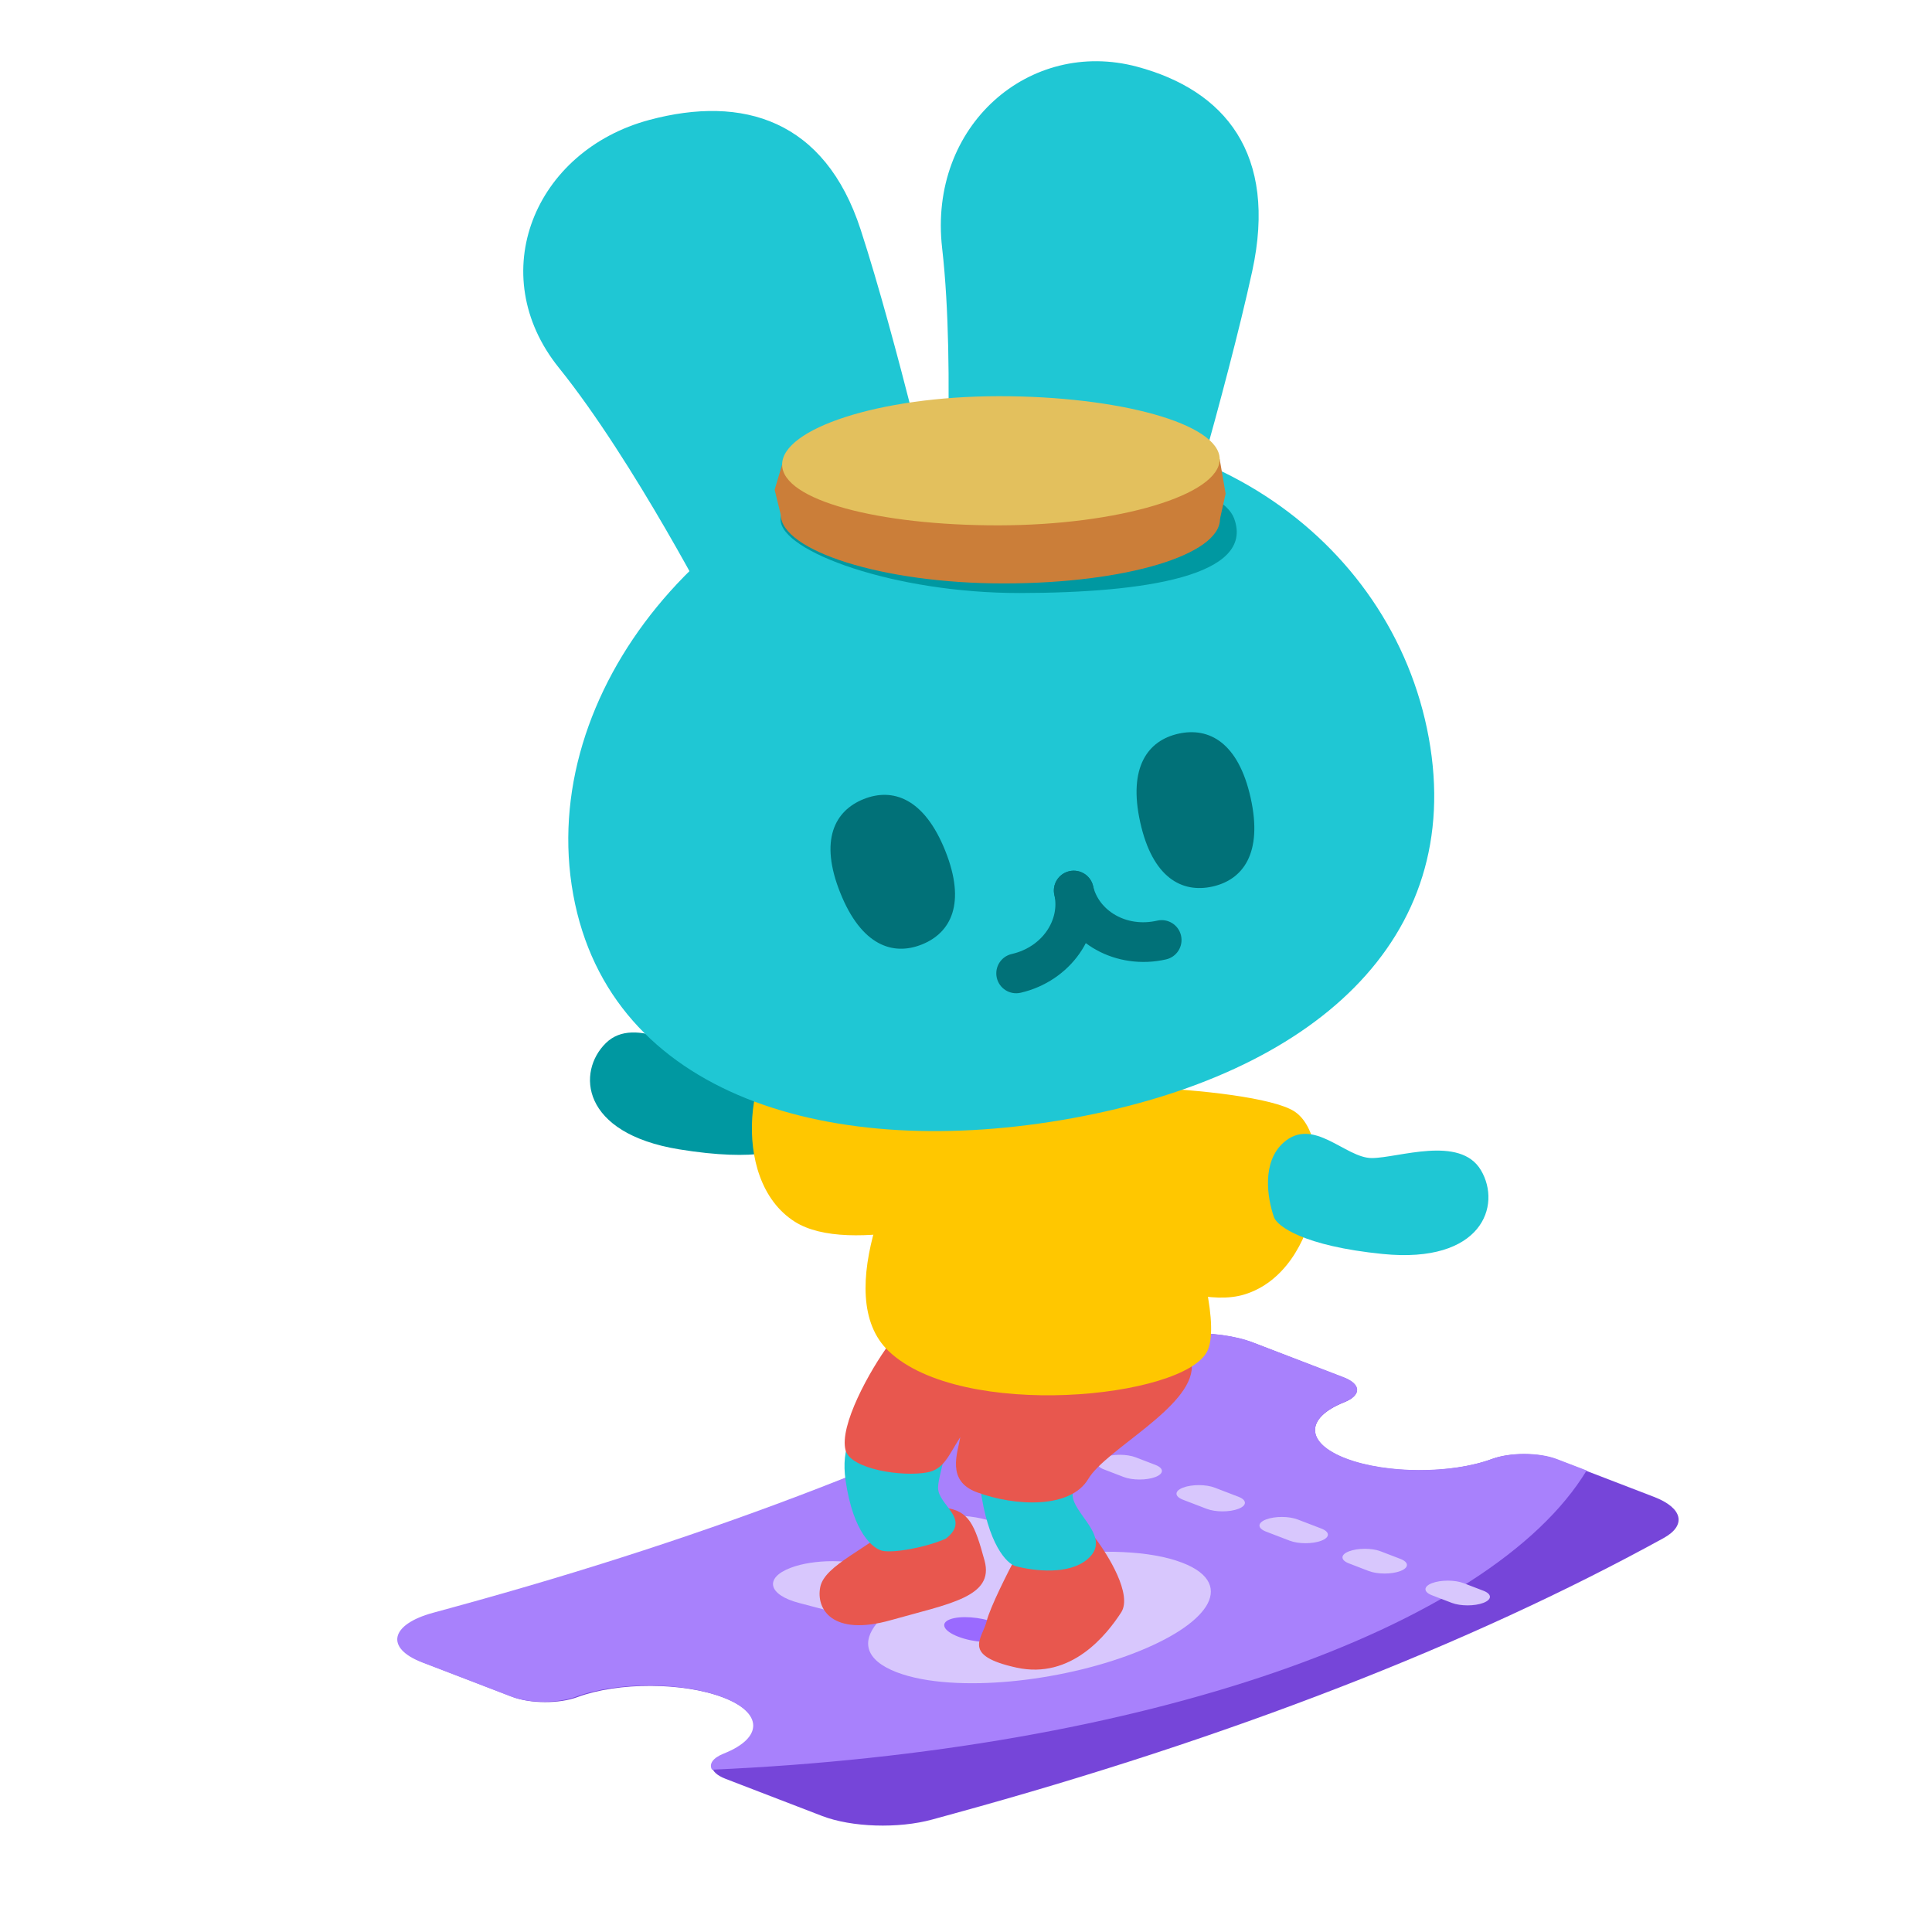
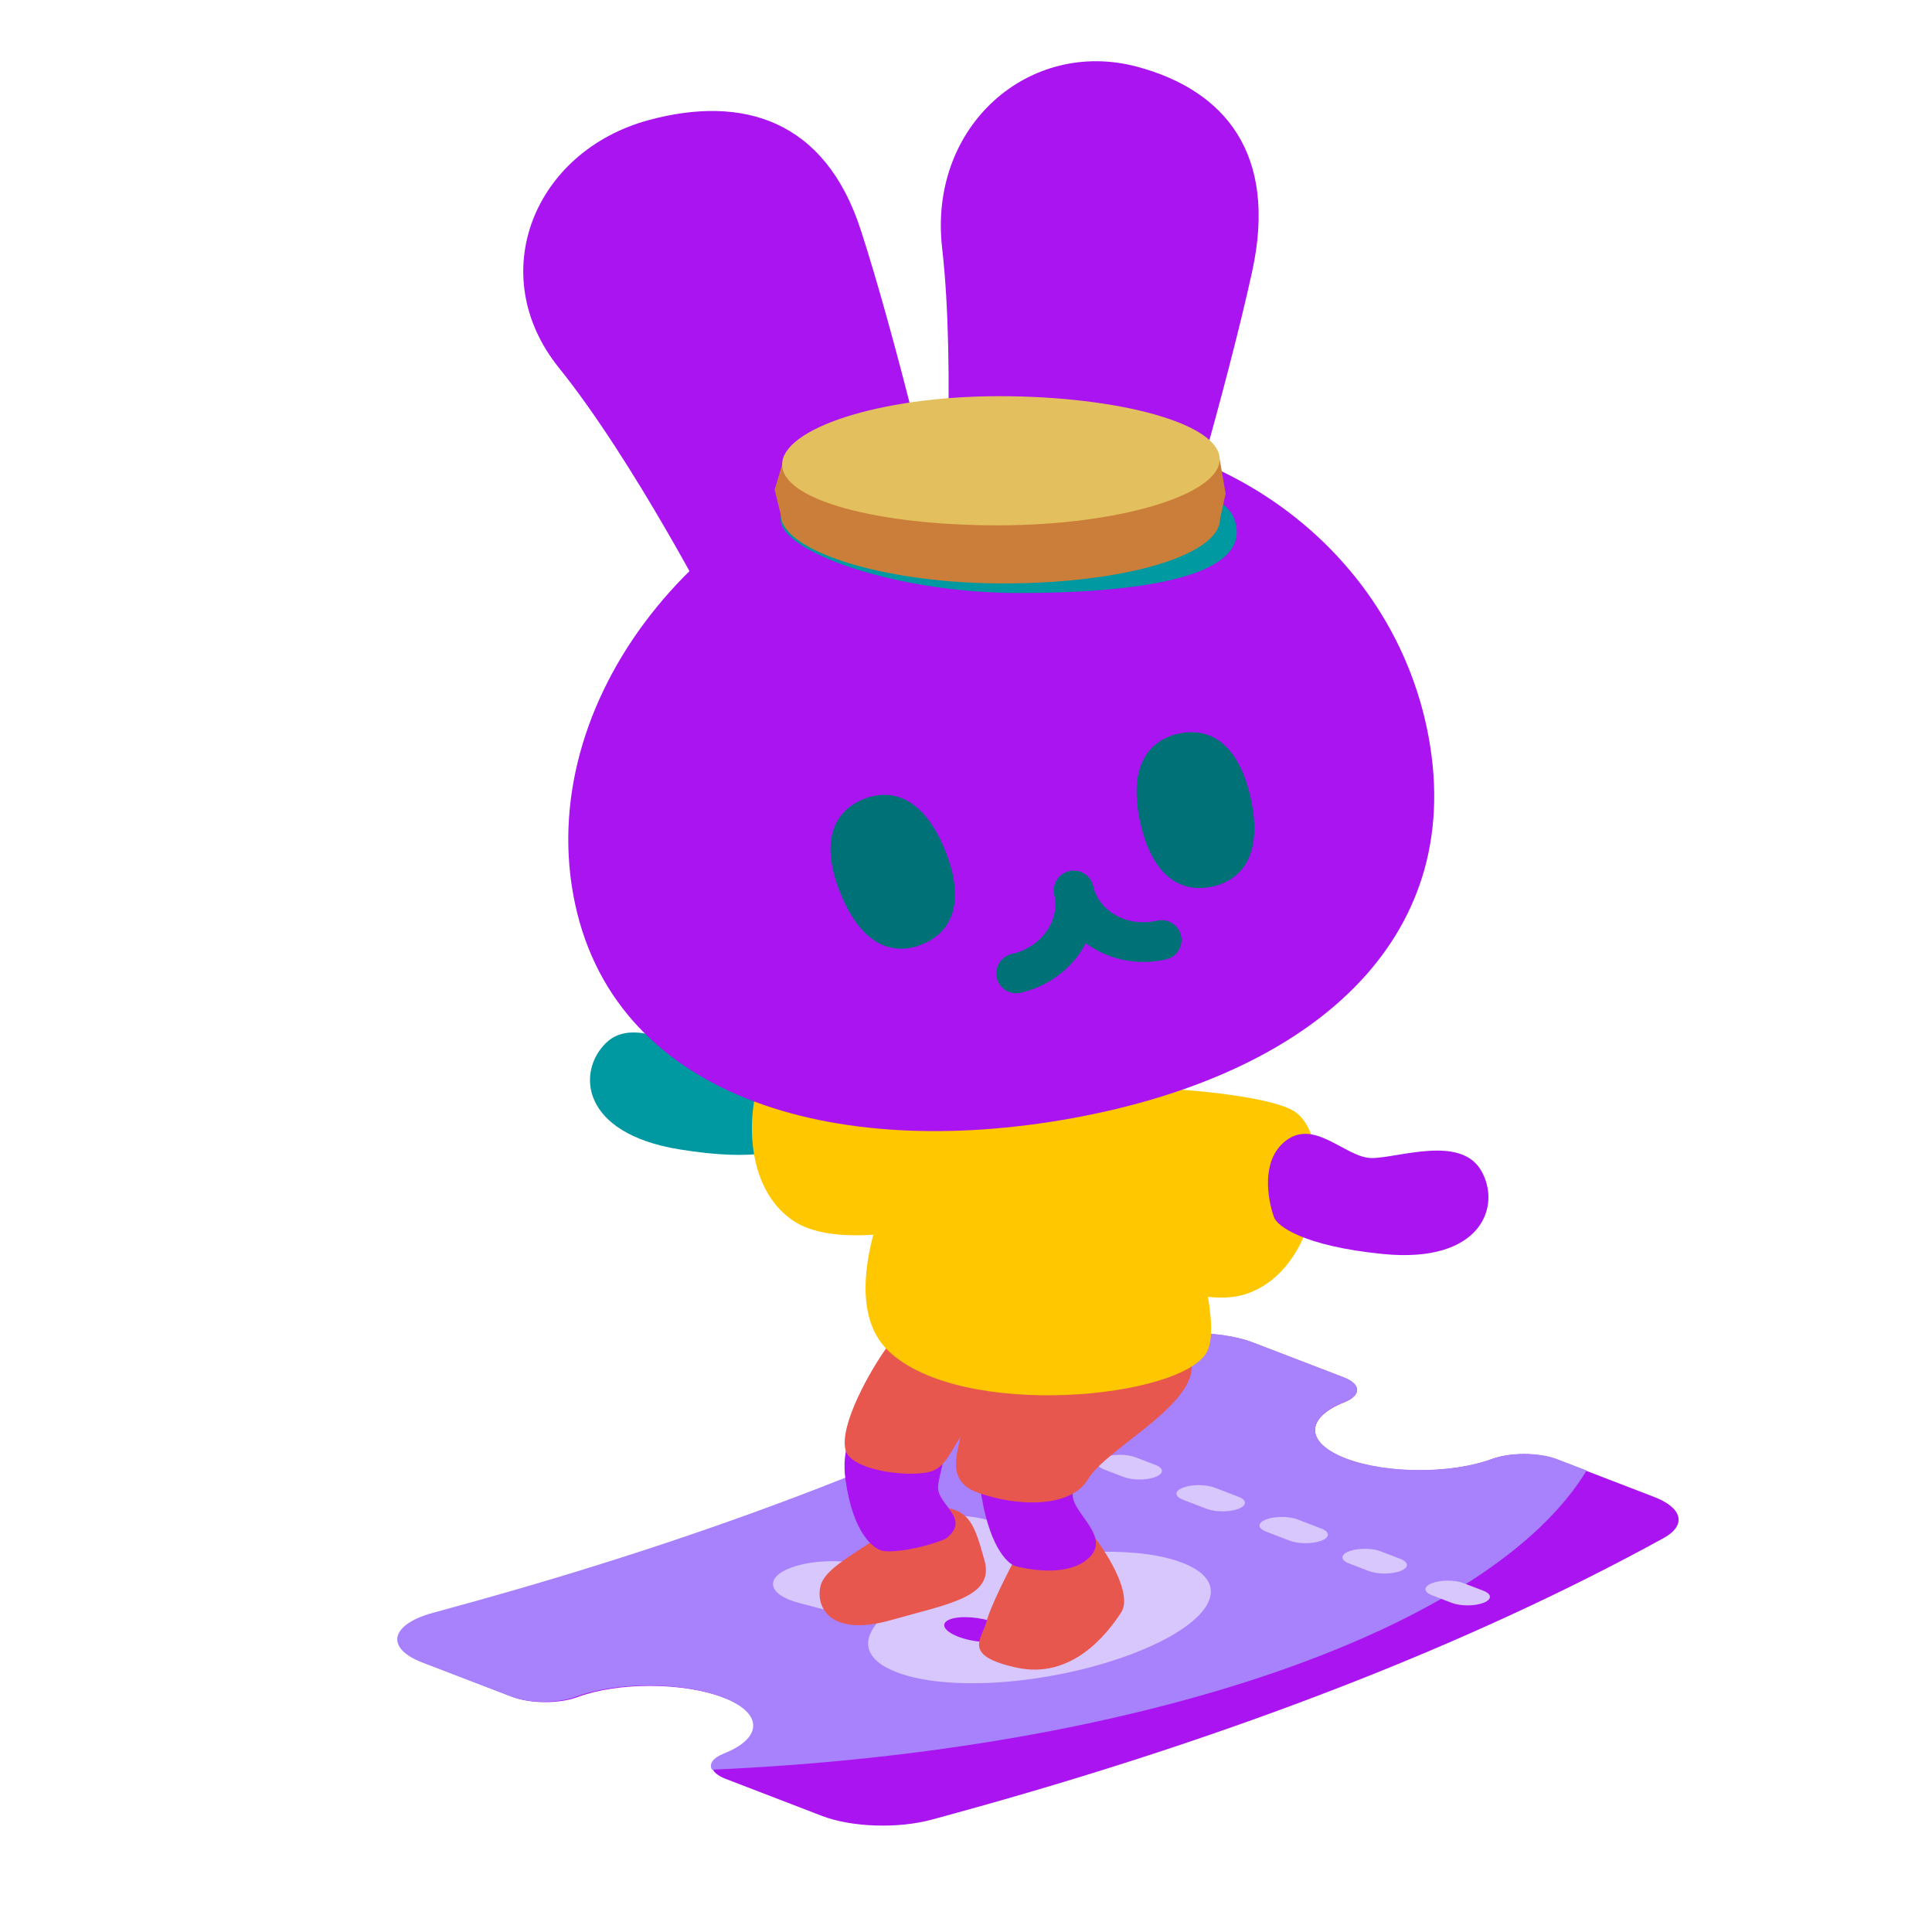
<svg xmlns="http://www.w3.org/2000/svg" width="192" height="192" fill="none" viewBox="0 0 192 192">
-   <path fill="#7645D9" d="M72.11 176.779C70.34 176.098 70.315 174.997 72.054 174.304C75.976 172.742 75.933 170.251 71.924 168.709C67.915 167.167 61.441 167.15 57.379 168.659C55.579 169.328 52.716 169.318 50.946 168.637L42.13 165.245C38.447 163.829 38.955 161.478 43.195 160.315L45.326 159.73C71.21 152.629 93.752 143.879 111.982 133.858C114.916 132.246 120.925 132.043 124.543 133.435L133.516 136.887C135.284 137.567 135.312 138.667 133.579 139.36C129.671 140.922 129.72 143.409 133.724 144.949C137.728 146.49 144.191 146.508 148.253 145.005C150.055 144.338 152.912 144.349 154.68 145.029L164.381 148.761C167.235 149.859 167.629 151.588 165.314 152.86C146.026 163.462 122.175 172.719 94.789 180.233L92.66 180.818C89.273 181.747 84.636 181.598 81.695 180.467L72.11 176.779Z" />
+   <path fill="#AA14F0" d="M72.11 176.779C70.34 176.098 70.315 174.997 72.054 174.304C75.976 172.742 75.933 170.251 71.924 168.709C67.915 167.167 61.441 167.15 57.379 168.659C55.579 169.328 52.716 169.318 50.946 168.637L42.13 165.245C38.447 163.829 38.955 161.478 43.195 160.315L45.326 159.73C71.21 152.629 93.752 143.879 111.982 133.858C114.916 132.246 120.925 132.043 124.543 133.435L133.516 136.887C135.284 137.567 135.312 138.667 133.579 139.36C129.671 140.922 129.72 143.409 133.724 144.949C137.728 146.49 144.191 146.508 148.253 145.005C150.055 144.338 152.912 144.349 154.68 145.029L164.381 148.761C167.235 149.859 167.629 151.588 165.314 152.86C146.026 163.462 122.175 172.719 94.789 180.233L92.66 180.818C89.273 181.747 84.636 181.598 81.695 180.467L72.11 176.779Z" />
  <path fill="#A881FC" fill-rule="evenodd" d="M70.756 175.87C70.434 175.311 70.827 174.703 71.938 174.262C75.868 172.7 75.825 170.211 71.808 168.67C67.79 167.128 61.302 167.112 57.233 168.62C55.428 169.288 52.56 169.279 50.786 168.598L41.951 165.208C38.261 163.792 38.77 161.443 43.019 160.281L45.154 159.696C71.092 152.599 93.682 143.854 111.95 133.84C114.89 132.228 120.911 132.026 124.537 133.417L133.529 136.867C135.3 137.547 135.328 138.645 133.592 139.338C129.676 140.9 129.725 143.385 133.737 144.924C137.749 146.464 144.226 146.482 148.297 144.98C150.102 144.314 152.965 144.324 154.737 145.004L157.68 146.133C148.115 161.91 113.479 173.995 70.756 175.87Z" clip-rule="evenodd" />
  <path fill="#D8C7FD" fill-rule="evenodd" d="M104.608 141.661L106.572 142.414C107.439 142.747 107.439 143.287 106.572 143.619C105.704 143.952 104.297 143.952 103.43 143.619L101.466 142.866C100.598 142.533 100.598 141.993 101.466 141.661C102.334 141.328 103.74 141.328 104.608 141.661Z" clip-rule="evenodd" />
  <path fill="#D8C7FD" fill-rule="evenodd" d="M112.856 144.825L114.819 145.579C115.687 145.911 115.687 146.451 114.819 146.784C113.952 147.117 112.545 147.117 111.677 146.784L109.714 146.031C108.846 145.698 108.846 145.158 109.714 144.825C110.581 144.492 111.988 144.492 112.856 144.825Z" clip-rule="evenodd" />
  <path fill="#D8C7FD" fill-rule="evenodd" d="M123.067 149.948C122.199 150.281 120.793 150.281 119.925 149.948L117.569 149.044C116.701 148.711 116.701 148.172 117.569 147.839C118.436 147.506 119.843 147.506 120.71 147.839L123.067 148.743C123.935 149.076 123.935 149.616 123.067 149.948Z" clip-rule="evenodd" />
  <path fill="#D8C7FD" fill-rule="evenodd" d="M131.315 153.113C130.447 153.446 129.04 153.446 128.173 153.113L125.816 152.209C124.949 151.876 124.949 151.336 125.816 151.003C126.684 150.67 128.091 150.67 128.958 151.003L131.315 151.907C132.182 152.24 132.182 152.78 131.315 153.113Z" clip-rule="evenodd" />
  <path fill="#D8C7FD" fill-rule="evenodd" d="M137.206 154.168L139.169 154.921C140.037 155.254 140.037 155.794 139.169 156.127C138.302 156.46 136.895 156.46 136.027 156.127L134.064 155.373C133.196 155.04 133.196 154.501 134.064 154.168C134.931 153.835 136.338 153.835 137.206 154.168Z" clip-rule="evenodd" />
  <path fill="#D8C7FD" fill-rule="evenodd" d="M145.453 157.332L147.417 158.086C148.285 158.419 148.285 158.958 147.417 159.291C146.549 159.624 145.143 159.624 144.275 159.291L142.311 158.538C141.444 158.205 141.444 157.665 142.311 157.332C143.179 156.999 144.586 156.999 145.453 157.332Z" clip-rule="evenodd" />
  <path fill="#D8C7FD" fill-rule="evenodd" d="M90.394 154.487C88.08 153.599 88.08 152.159 90.394 151.271C93.017 150.265 97.377 150.42 99.473 151.594L104.753 154.55C109.36 153.982 114.25 154.058 117.491 155.301C120.403 156.419 120.845 158.066 119.858 159.635C118.859 161.222 116.334 162.894 112.621 164.319C108.909 165.744 104.551 166.712 100.414 167.096C96.323 167.474 92.031 167.305 89.118 166.187C85.896 164.951 85.684 163.089 87.133 161.331L79.397 159.297C76.337 158.493 75.934 156.82 78.556 155.813C80.871 154.925 84.623 154.925 86.937 155.813L92.298 157.87C92.829 157.632 93.392 157.397 93.987 157.169C94.562 156.949 95.15 156.74 95.751 156.542L90.394 154.487Z" clip-rule="evenodd" />
-   <path fill="#9A6AFF" d="M98.9 161.249C100.372 161.813 100.745 162.586 99.733 162.974C98.721 163.363 96.708 163.22 95.236 162.655C93.764 162.09 93.391 161.317 94.403 160.929C95.415 160.541 97.428 160.684 98.9 161.249Z" />
-   <path fill="#9A6AFF" d="M108.562 157.542C110.034 158.107 110.407 158.879 109.395 159.267C108.383 159.656 106.369 159.513 104.897 158.948C103.425 158.383 103.052 157.61 104.064 157.222C105.076 156.834 107.09 156.977 108.562 157.542Z" />
+   <path fill="#AA14F0" d="M98.9 161.249C100.372 161.813 100.745 162.586 99.733 162.974C98.721 163.363 96.708 163.22 95.236 162.655C93.764 162.09 93.391 161.317 94.403 160.929C95.415 160.541 97.428 160.684 98.9 161.249Z" />
+   <path fill="#AA14F0" d="M108.562 157.542C110.034 158.107 110.407 158.879 109.395 159.267C108.383 159.656 106.369 159.513 104.897 158.948C103.425 158.383 103.052 157.61 104.064 157.222C105.076 156.834 107.09 156.977 108.562 157.542Z" />
  <path fill="#E8574E" d="M111.419 160.243C112.558 158.49 110.14 154.544 108.788 152.791L101.007 154.654C100.167 156.225 98.399 159.717 98.049 161.12C97.61 162.873 95.528 164.517 101.007 165.723C106.487 166.928 109.994 162.435 111.419 160.243Z" />
  <path fill="#E8574E" d="M81.515 157.723C81.953 155.531 86.118 153.996 89.844 150.818C90.392 150.38 91.97 149.569 93.899 149.832C96.31 150.161 96.858 151.476 97.844 155.092C98.831 158.709 94.337 159.367 88.529 161.01C82.72 162.654 81.077 159.914 81.515 157.723Z" />
-   <path fill="#1FC7D4" d="M93.224 147.851C93.224 149.614 96.544 150.917 94.008 152.901C92.062 153.777 88.748 154.377 87.652 154.106C86.792 153.894 84.794 152.405 84.033 147.116C83.082 140.505 88.681 139.183 92.062 140.579C95.442 141.974 93.224 146.088 93.224 147.851Z" />
-   <path fill="#1FC7D4" d="M106.594 148.547C106.594 150.468 110.609 152.789 108.073 154.95C106.214 156.534 102.794 156.133 100.934 155.645C100.074 155.413 98.164 153.509 97.403 147.747C96.453 140.544 102.052 139.103 105.432 140.624C108.813 142.144 106.594 146.626 106.594 148.547Z" />
+   <path fill="#AA14F0" d="M93.224 147.851C93.224 149.614 96.544 150.917 94.008 152.901C92.062 153.777 88.748 154.377 87.652 154.106C86.792 153.894 84.794 152.405 84.033 147.116C83.082 140.505 88.681 139.183 92.062 140.579C95.442 141.974 93.224 146.088 93.224 147.851Z" />
+   <path fill="#AA14F0" d="M106.594 148.547C106.594 150.468 110.609 152.789 108.073 154.95C106.214 156.534 102.794 156.133 100.934 155.645C100.074 155.413 98.164 153.509 97.403 147.747C96.453 140.544 102.052 139.103 105.432 140.624C108.813 142.144 106.594 146.626 106.594 148.547Z" />
  <path fill="#E8574E" d="M84.035 144.133C83.378 141.722 86.41 136.206 88.419 133.503C98.246 132.955 118.447 129.338 118.447 135.804C118.447 139.872 109.899 144.024 108.146 146.983C106.392 149.942 100.913 149.722 97.077 148.298C94.008 147.158 95.177 144.389 95.433 142.818C94.243 144.669 93.815 146.011 92.145 146.325C89.663 146.792 84.548 146.012 84.035 144.133Z" />
  <path fill="#FFC700" d="M88.31 134.27C82.523 128.747 89.04 115.237 93.022 109.173C96.931 108.333 105.625 106.653 109.132 106.653C113.516 106.653 122.283 129.557 119.982 134.27C117.68 138.982 95.543 141.174 88.31 134.27Z" />
  <path fill="#FFC700" d="M123.669 128.643C117.44 130.546 105.397 123.297 100.154 119.434C99.946 116.965 99.665 111.523 100.206 109.503C100.882 106.978 124.36 107.857 128.556 110.402C132.753 112.947 131.454 126.264 123.669 128.643Z" />
-   <path fill="#1FC7D4" d="M136.322 115.086C133.692 115.086 130.514 110.921 127.555 113.551C125.385 115.48 125.934 119.028 126.604 120.958C126.921 121.85 129.527 123.831 137.418 124.62C147.281 125.607 149.254 119.798 147.172 116.291C145.09 112.784 138.952 115.086 136.322 115.086Z" />
+   <path fill="#AA14F0" d="M136.322 115.086C133.692 115.086 130.514 110.921 127.555 113.551C125.385 115.48 125.934 119.028 126.604 120.958C126.921 121.85 129.527 123.831 137.418 124.62C147.281 125.607 149.254 119.798 147.172 116.291C145.09 112.784 138.952 115.086 136.322 115.086Z" />
  <path fill="#0098A1" d="M71.012 105.293C73.552 105.973 77.7 102.773 79.878 106.08C81.474 108.504 80.025 111.79 78.879 113.48C78.342 114.259 75.312 115.499 67.486 114.219C57.703 112.619 57.301 106.498 60.22 103.649C63.139 100.801 68.471 104.612 71.012 105.293Z" />
  <path fill="#FFC700" d="M78.993 121.417C84.363 124.814 97.498 120.988 103.394 118.65C104.211 116.354 105.844 111.25 105.844 109.19C105.844 106.617 83.575 101.469 78.993 102.82C74.411 104.171 72.28 117.17 78.993 121.417Z" />
-   <path fill="#1FC7D4" d="M55.542 36.549C48.053 27.247 53.098 14.981 64.531 11.918C73.847 9.421 81.98 11.921 85.528 22.81C89.077 33.7 93.373 52.087 93.373 52.087C94.976 58.069 90.968 64.34 84.422 66.094C79.271 67.474 73.896 65.656 71.121 61.596C71.121 61.596 63.03 45.852 55.542 36.549Z" />
-   <path fill="#1FC7D4" d="M93.628 24.655C92.23 12.466 102.337 3.772 113.011 6.632C121.708 8.963 126.987 15.265 124.444 26.953C121.901 38.642 116.249 57.539 116.249 57.539C114.574 63.788 108.263 67.526 102.151 65.889C97.343 64.6 93.935 60.283 93.721 55.208C93.721 55.208 95.026 36.845 93.628 24.655Z" />
-   <path fill="#1FC7D4" d="M141.993 73.337C145.64 93.399 130.444 106.784 106.56 111.125C82.676 115.467 60.613 108.961 56.966 88.899C53.319 68.837 70.38 47.827 94.264 43.485C118.148 39.144 138.346 53.275 141.993 73.337Z" />
+   <path fill="#AA14F0" d="M55.542 36.549C48.053 27.247 53.098 14.981 64.531 11.918C73.847 9.421 81.98 11.921 85.528 22.81C89.077 33.7 93.373 52.087 93.373 52.087C94.976 58.069 90.968 64.34 84.422 66.094C79.271 67.474 73.896 65.656 71.121 61.596C71.121 61.596 63.03 45.852 55.542 36.549Z" />
+   <path fill="#AA14F0" d="M93.628 24.655C92.23 12.466 102.337 3.772 113.011 6.632C121.708 8.963 126.987 15.265 124.444 26.953C121.901 38.642 116.249 57.539 116.249 57.539C114.574 63.788 108.263 67.526 102.151 65.889C97.343 64.6 93.935 60.283 93.721 55.208C93.721 55.208 95.026 36.845 93.628 24.655Z" />
+   <path fill="#AA14F0" d="M141.993 73.337C145.64 93.399 130.444 106.784 106.56 111.125C82.676 115.467 60.613 108.961 56.966 88.899C53.319 68.837 70.38 47.827 94.264 43.485C118.148 39.144 138.346 53.275 141.993 73.337Z" />
  <path fill="#017178" fill-rule="evenodd" d="M106.266 86.579C107.33 86.335 108.39 86.999 108.634 88.063C109.749 92.924 106.307 97.54 101.428 98.659C100.365 98.903 99.305 98.239 99.061 97.175C98.817 96.112 99.481 95.052 100.545 94.808C103.651 94.096 105.332 91.343 104.782 88.946C104.539 87.882 105.203 86.823 106.266 86.579Z" clip-rule="evenodd" />
  <path fill="#017178" fill-rule="evenodd" d="M106.267 86.579C107.33 86.335 108.39 86.999 108.634 88.062C109.184 90.46 111.897 92.204 115.002 91.492C116.066 91.248 117.126 91.913 117.369 92.976C117.613 94.04 116.949 95.099 115.885 95.343C111.007 96.462 105.897 93.807 104.783 88.946C104.539 87.882 105.203 86.823 106.267 86.579Z" clip-rule="evenodd" />
  <path fill="#017178" d="M93.939 84.549C96.035 89.787 94.494 92.709 91.612 93.862C88.731 95.015 85.6 93.963 83.504 88.726C81.407 83.488 82.948 80.567 85.83 79.413C88.711 78.26 91.842 79.312 93.939 84.549Z" />
  <path fill="#017178" d="M124.288 79.289C125.513 84.796 123.522 87.431 120.492 88.105C117.462 88.779 114.542 87.237 113.316 81.73C112.091 76.223 114.082 73.588 117.112 72.913C120.142 72.239 123.063 73.782 124.288 79.289Z" />
  <path fill="#0098A1" d="M122.647 51.529C124.747 57.212 113.819 58.919 101.35 58.934C88.88 58.948 77.58 54.795 77.576 51.639C77.572 48.483 87.862 46.309 100.332 46.294C112.802 46.28 121.481 48.371 122.647 51.529Z" />
  <path fill="#CB7E39" d="M121.243 51.574C121.247 55.118 111.959 57.967 99.798 57.981C87.637 57.996 77.594 54.689 77.59 51.145C77.586 47.6 87.621 45.161 99.783 45.146C111.944 45.132 121.238 48.029 121.243 51.574Z" />
  <path fill="#CB7E39" d="M121.213 45.636L77.726 46.169L76.983 48.666L77.59 51.145L121.242 51.574L121.8 49.058L121.213 45.636Z" />
  <path fill="#E3C05D" d="M121.213 45.636C121.217 49.181 111.167 52.194 99.241 52.209C87.316 52.223 77.73 49.713 77.726 46.169C77.722 42.625 87.301 39.388 99.226 39.373C111.152 39.359 121.209 42.092 121.213 45.636Z" />
</svg>
